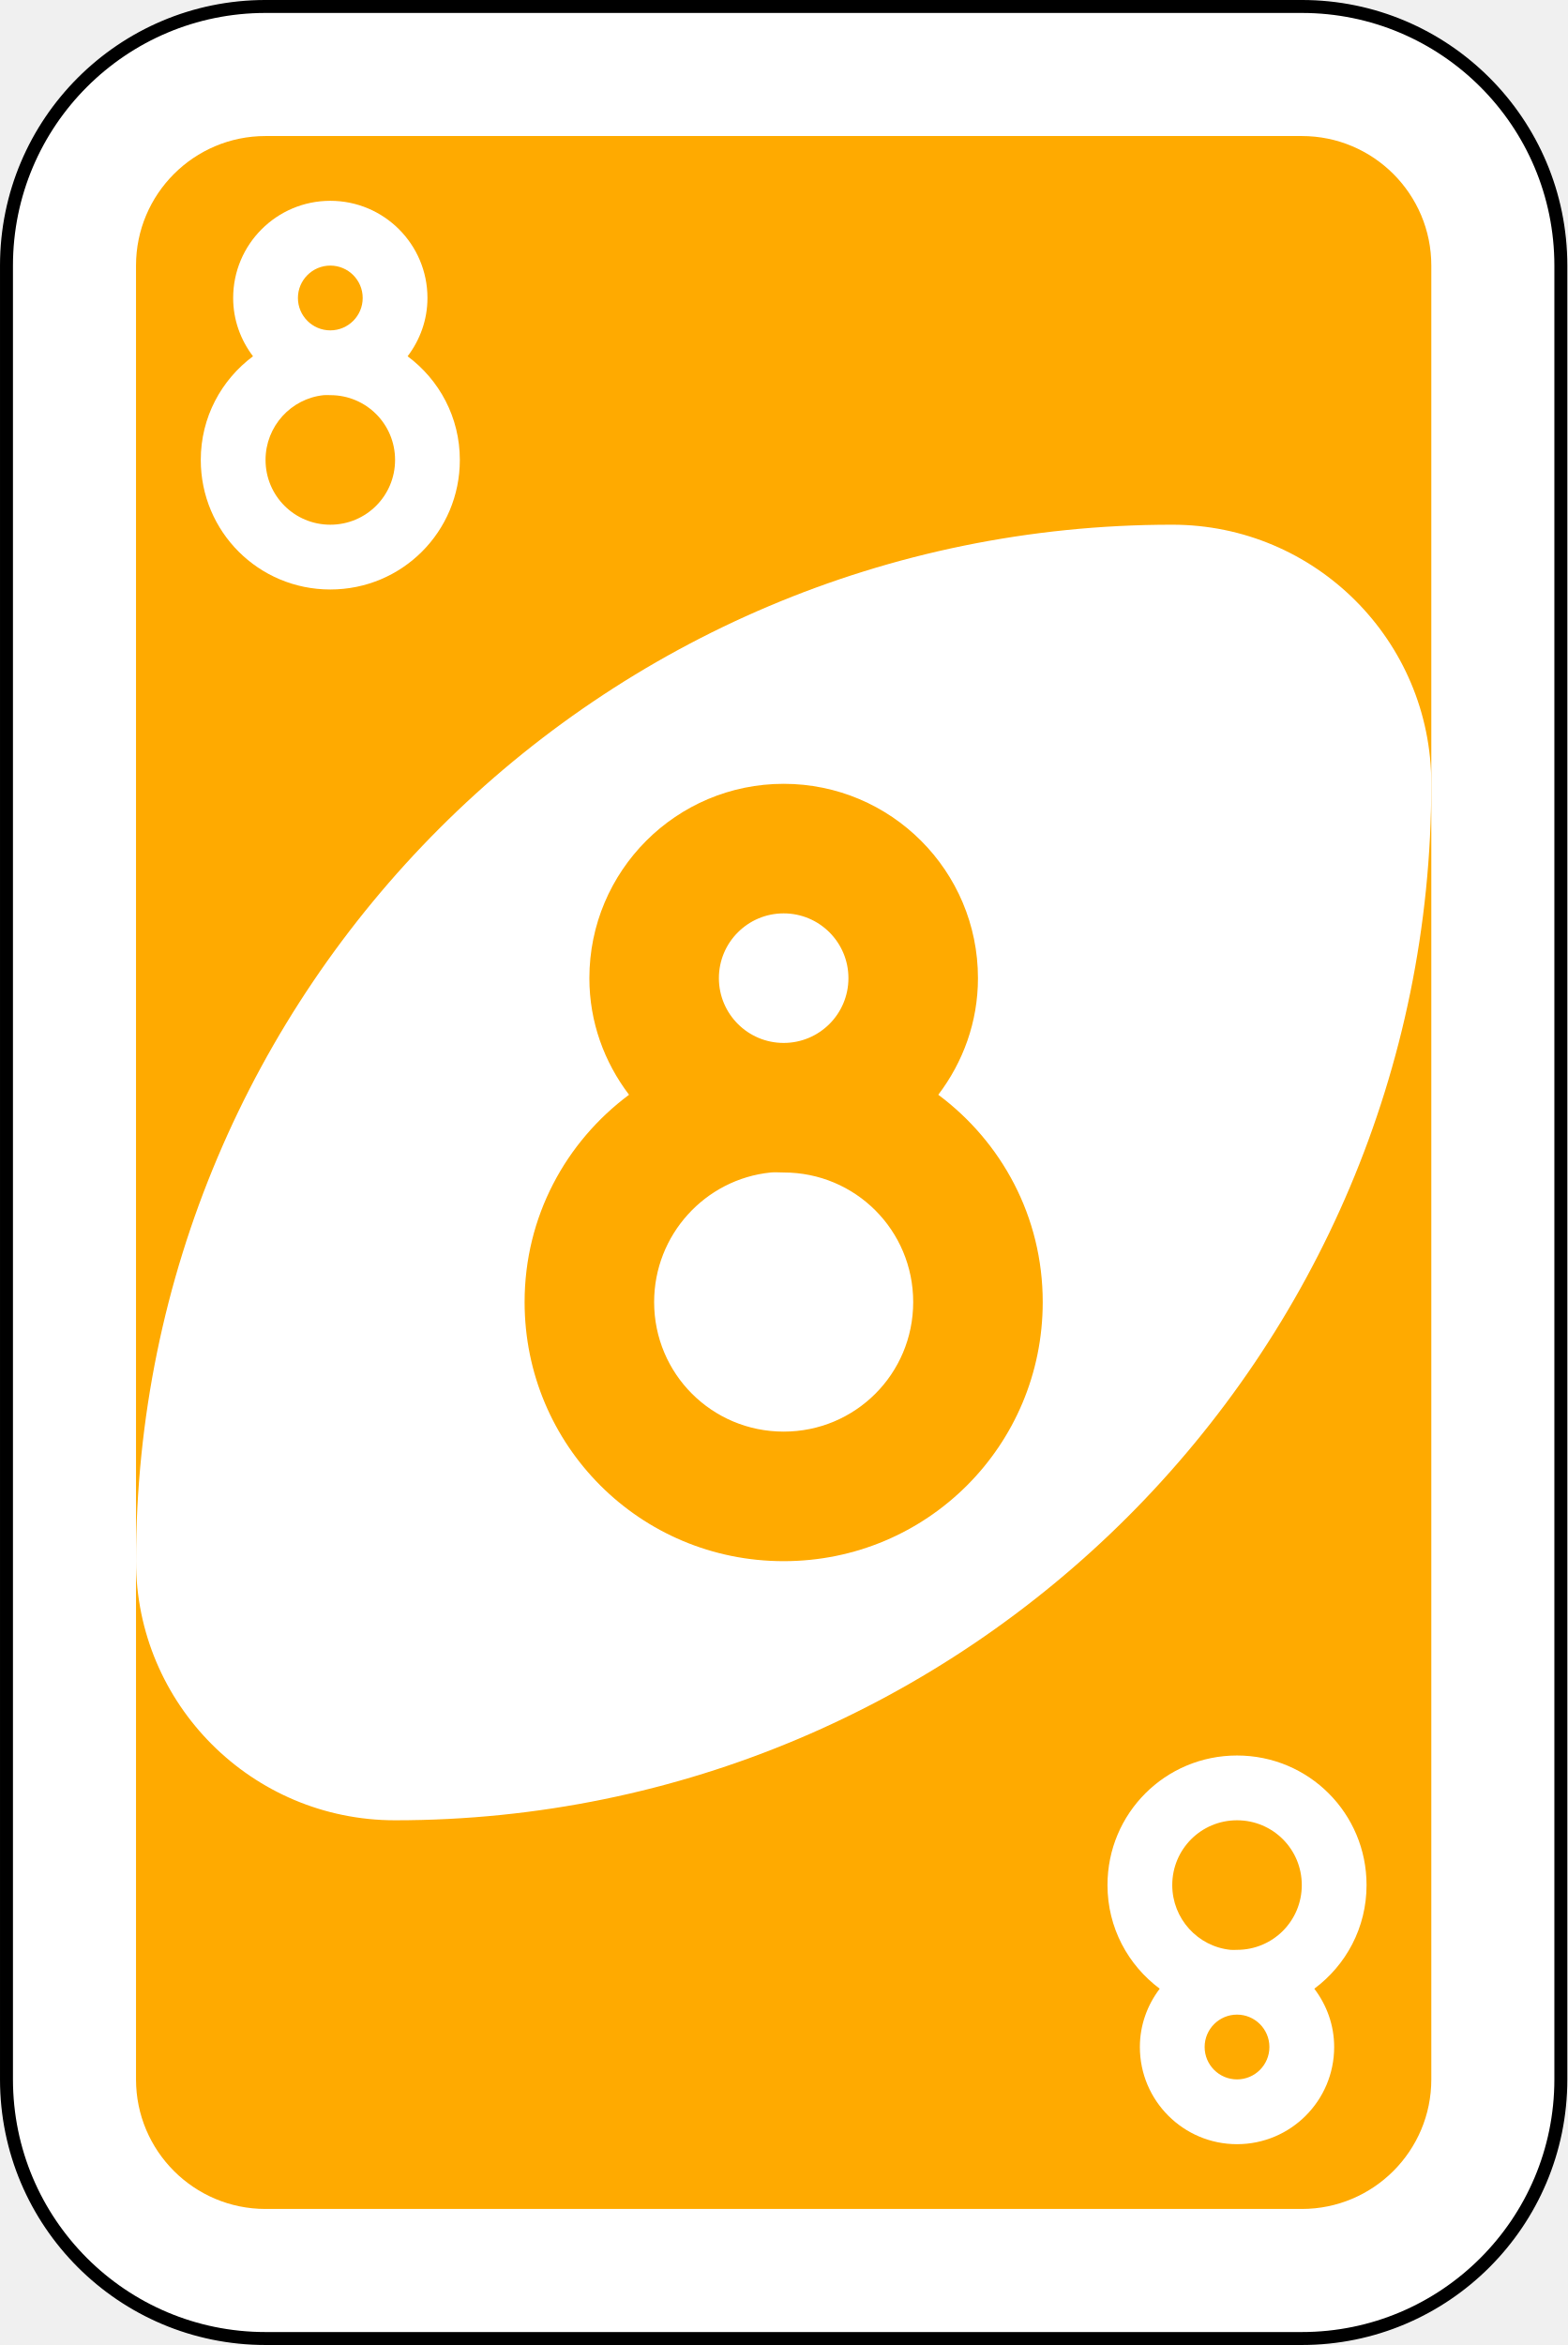
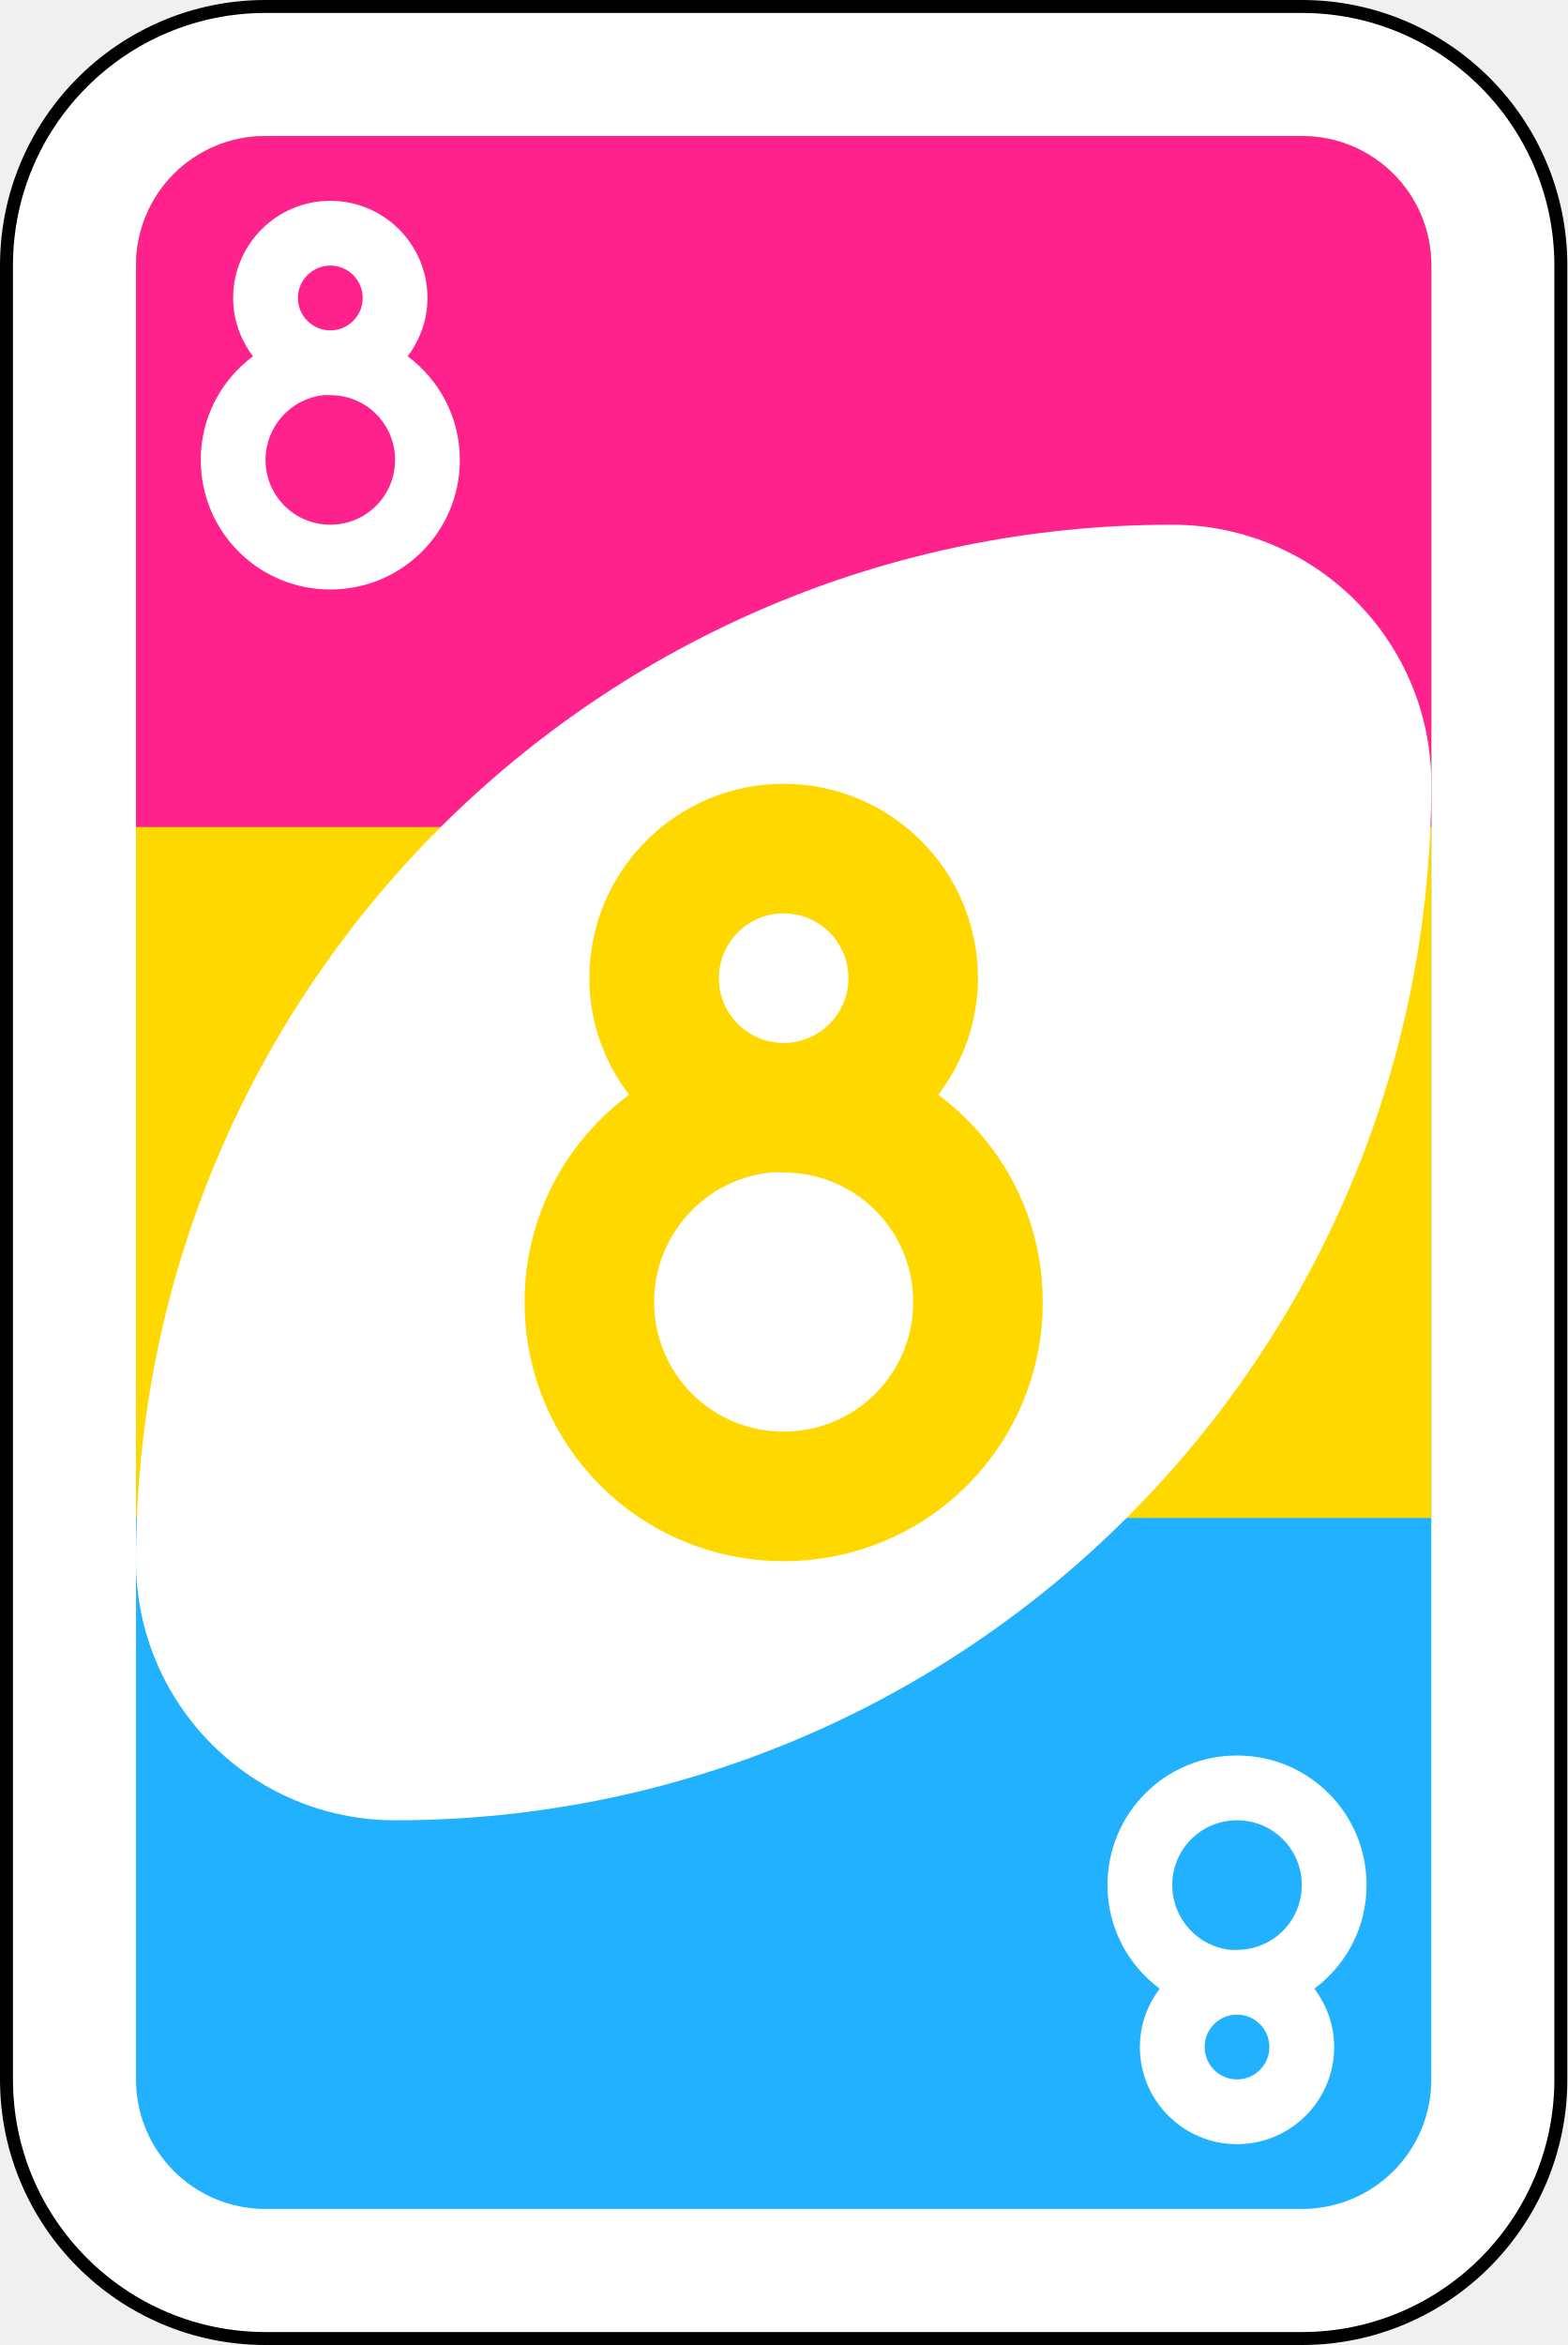
<svg xmlns="http://www.w3.org/2000/svg" width="68.298mm" height="102.164mm" viewBox="0 0 242 362" id="svg6717" version="1.1">
  <defs id="defs6719" />
  <g id="layer1" transform="translate(-236.1428,-337.0765)">
-     <g id="g6619-5" transform="matrix(4,0,0,4,-1682.857,-991.3724)">
-       <rect style="fill:#ffffff;fill-opacity:1;fill-rule:evenodd;stroke:#000000;stroke-width:0.5;stroke-miterlimit:4;stroke-dasharray:none" id="rect2987-8-5-8-7" y="332.362" x="480" ry="10" rx="10" height="90" width="60" />
-       <rect style="fill:#ffaa00;fill-opacity:1;fill-rule:evenodd;stroke:none" id="rect3757-26-33-9-7" y="337.362" x="485" ry="5" rx="5" height="80" width="50" />
-       <path style="fill:#ffffff;fill-opacity:1;fill-rule:evenodd;stroke:none" id="path3773-0-4-8-4-60-3-0-4" d="m 525,352.362 c -22.091,0 -40,17.909 -40,40 0,5.523 4.477,10 10,10 22.091,0 40,-17.909 40,-40 0,-5.523 -4.477,-10 -10,-10 z" />
-       <path style="fill:#ffaa00;fill-opacity:1;stroke:none" id="rect3163-52-9-8-1-1-2-7-3-6-4-6-1-8-8-5-5" d="m 510,362.362 c -4.142,0 -7.5,3.358 -7.5,7.5 0,1.699 0.579,3.243 1.531,4.5 -2.443,1.82 -4.031,4.706 -4.031,8 0,5.54 4.46,10 10,10 5.54,0 10,-4.46 10,-10 0,-3.294 -1.588,-6.18 -4.031,-8 0.952,-1.257 1.531,-2.801 1.531,-4.5 0,-4.142 -3.358,-7.5 -7.5,-7.5 z m 0,5 c 1.381,0 2.5,1.119 2.5,2.5 0,1.381 -1.119,2.5 -2.5,2.5 -1.381,0 -2.5,-1.119 -2.5,-2.5 0,-1.381 1.119,-2.5 2.5,-2.5 z m -0.5,10 c 0.168,-0.017 0.327,0 0.5,0 2.77,0 5,2.23 5,5 0,2.77 -2.23,5 -5,5 -2.77,0 -5,-2.23 -5,-5 0,-2.597 1.973,-4.745 4.5,-5 z" />
-       <path style="fill:#ffffff;fill-opacity:1;stroke:none" id="rect3163-52-9-8-1-1-2-7-3-6-4-6-1-8-8-2-1-7" d="m 492.5,339.862 c -2.071,0 -3.75,1.679 -3.75,3.75 0,0.849 0.29,1.621 0.766,2.25 -1.221,0.91 -2.016,2.353 -2.016,4 0,2.77 2.23,5 5,5 2.77,0 5,-2.23 5,-5 0,-1.647 -0.794,-3.09 -2.016,-4 0.476,-0.629 0.766,-1.401 0.766,-2.25 0,-2.071 -1.679,-3.75 -3.75,-3.75 z m 0,2.5 c 0.69,0 1.25,0.56 1.25,1.25 0,0.69 -0.56,1.25 -1.25,1.25 -0.69,0 -1.25,-0.56 -1.25,-1.25 0,-0.69 0.56,-1.25 1.25,-1.25 z m -0.25,5 c 0.084,-0.009 0.163,0 0.25,0 1.385,0 2.5,1.115 2.5,2.5 0,1.385 -1.115,2.5 -2.5,2.5 -1.385,0 -2.5,-1.115 -2.5,-2.5 0,-1.298 0.986,-2.372 2.25,-2.5 z" />
-       <path style="fill:#ffffff;fill-opacity:1;stroke:none" id="rect3163-52-9-8-1-1-2-7-3-6-4-6-1-8-8-2-1-1-9" d="m 527.5,414.862 c -2.071,0 -3.75,-1.679 -3.75,-3.75 0,-0.849 0.29,-1.621 0.766,-2.25 -1.221,-0.91 -2.016,-2.353 -2.016,-4 0,-2.77 2.23,-5 5,-5 2.77,0 5,2.23 5,5 0,1.647 -0.794,3.09 -2.016,4 0.476,0.629 0.766,1.401 0.766,2.25 0,2.071 -1.679,3.75 -3.75,3.75 z m 0,-2.5 c 0.69,0 1.25,-0.56 1.25,-1.25 0,-0.69 -0.56,-1.25 -1.25,-1.25 -0.69,0 -1.25,0.56 -1.25,1.25 0,0.69 0.56,1.25 1.25,1.25 z m -0.25,-5 c 0.084,0.009 0.163,0 0.25,0 1.385,0 2.5,-1.115 2.5,-2.5 0,-1.385 -1.115,-2.5 -2.5,-2.5 -1.385,0 -2.5,1.115 -2.5,2.5 0,1.298 0.986,2.372 2.25,2.5 z" />
+     <g id="layer1-2" transform="translate(6.3510742e-5,7.4501953e-5)">
+       <rect style="fill:#ffffff;fill-opacity:1;fill-rule:evenodd;stroke:#000000;stroke-width:2;stroke-miterlimit:4;stroke-dasharray:none" id="rect2987-8-5-81-7-4-9-0" y="338.076" x="237.143" ry="40" rx="40" height="360" width="240" />
+       <g id="g915" transform="matrix(0.2499996,0,0,0.666666,257.1428,358.0764)">
+         <path id="path898" style="fill:#21b1ff;fill-opacity:1;stroke-width:0.435" d="m 43.732,22.4 c -11.819,0 -21.332,9.513 -21.332,21.332 V 342.4 c 0,11.819 9.513,21.332 21.332,21.332 H 214.4 c 11.819,0 21.332,-9.513 21.332,-21.332 V 43.732 c 0,-11.819 -9.513,-21.332 -21.332,-21.332 z" transform="matrix(3.750006,0,0,1.406251,-83.99993,-31.49993)" />
+         <path id="path900" style="fill:#ffd800;fill-opacity:1;stroke-width:0.435" d="m 43.732,22.4 c -11.819,0 -21.332,9.513 -21.332,21.332 V 249.955 H 235.732 V 43.732 c 0,-11.819 -9.513,-21.332 -21.332,-21.332 z" transform="matrix(3.750006,0,0,1.406251,-83.99993,-31.49993)" />
+         <path id="path902" style="fill:#ff218c;fill-opacity:1;stroke-width:0.435" d="m 43.732,22.4 c -11.819,0 -21.332,9.513 -21.332,21.332 V 136.178 H 235.732 V 43.732 c 0,-11.819 -9.513,-21.332 -21.332,-21.332 z" transform="matrix(3.750006,0,0,1.406251,-83.99993,-31.49993)" />
+       </g>
+       <path style="fill:#ffffff;fill-opacity:1;fill-rule:evenodd;stroke:none;stroke-width:4" id="path3773-0-4-8-4-60-3-86-29-8-8-8" d="m 417.143,418.076 c -88.366,0 -160,71.634 -160,160 0,22.091 17.909,40 40,40 88.366,0 160,-71.634 160,-160 0,-22.091 -17.909,-40 -40,-40 z" />
    </g>
+     <path style="fill:#ffd800;fill-opacity:1;stroke:none;stroke-width:4" id="rect3163-52-9-8-1-1-2-7-3-6-4-6-1-8-8-5-5" d="m 357.143,458.076 c -16.569,0 -30,13.431 -30,30 0,6.795 2.317,12.97 6.125,18 -9.772,7.28 -16.125,18.824 -16.125,32 0,22.16 17.84,40 40,40 22.16,0 40,-17.84 40,-40 0,-13.176 -6.353,-24.72 -16.125,-32 3.808,-5.03 6.125,-11.205 6.125,-18 0,-16.569 -13.431,-30 -30,-30 z m 0,20 c 5.523,0 10,4.477 10,10 0,5.523 -4.477,10 -10,10 -5.523,0 -10,-4.477 -10,-10 0,-5.523 4.477,-10 10,-10 z m -2,40 c 0.674,-0.068 1.307,0 2,0 11.08,0 20,8.92 20,20 0,11.08 -8.92,20 -20,20 -11.08,0 -20,-8.92 -20,-20 0,-10.388 7.89,-18.98 18,-20 z" />
+     <path style="fill:#ffffff;fill-opacity:1;stroke:none;stroke-width:4" id="rect3163-52-9-8-1-1-2-7-3-6-4-6-1-8-8-2-1-7" d="m 287.143,368.076 c -8.284,0 -15,6.716 -15,15 0,3.397 1.159,6.485 3.062,9 -4.886,3.64 -8.062,9.412 -8.062,16 0,11.08 8.92,20 20,20 11.08,0 20,-8.92 20,-20 0,-6.588 -3.177,-12.36 -8.063,-16 1.904,-2.515 3.063,-5.603 3.063,-9 0,-8.284 -6.716,-15 -15,-15 z m 0,10 c 2.761,0 5,2.239 5,5 0,2.761 -2.239,5 -5,5 -2.761,0 -5,-2.239 -5,-5 0,-2.761 2.239,-5 5,-5 z m -1,20 c 0.337,-0.036 0.654,0 1,0 5.54,0 10,4.46 10,10 0,5.54 -4.46,10 -10,10 -5.54,0 -10,-4.46 -10,-10 0,-5.194 3.945,-9.49 9,-10 z" />
+     <path style="fill:#ffffff;fill-opacity:1;stroke:none;stroke-width:4" id="rect3163-52-9-8-1-1-2-7-3-6-4-6-1-8-8-2-1-1-9" d="m 427.143,668.076 c -8.284,0 -15,-6.716 -15,-15 0,-3.397 1.159,-6.485 3.062,-9 -4.886,-3.64 -8.062,-9.412 -8.062,-16 0,-11.08 8.92,-20 20,-20 11.08,0 20,8.92 20,20 0,6.588 -3.177,12.36 -8.063,16 1.904,2.515 3.063,5.603 3.063,9 0,8.284 -6.716,15 -15,15 z m 0,-10 c 2.761,0 5,-2.239 5,-5 0,-2.761 -2.239,-5 -5,-5 -2.761,0 -5,2.239 -5,5 0,2.761 2.239,5 5,5 z m -1,-20 c 0.337,0.036 0.654,0 1,0 5.54,0 10,-4.46 10,-10 0,-5.54 -4.46,-10 -10,-10 -5.54,0 -10,4.46 -10,10 0,5.194 3.945,9.49 9,10 z" />
  </g>
</svg>
